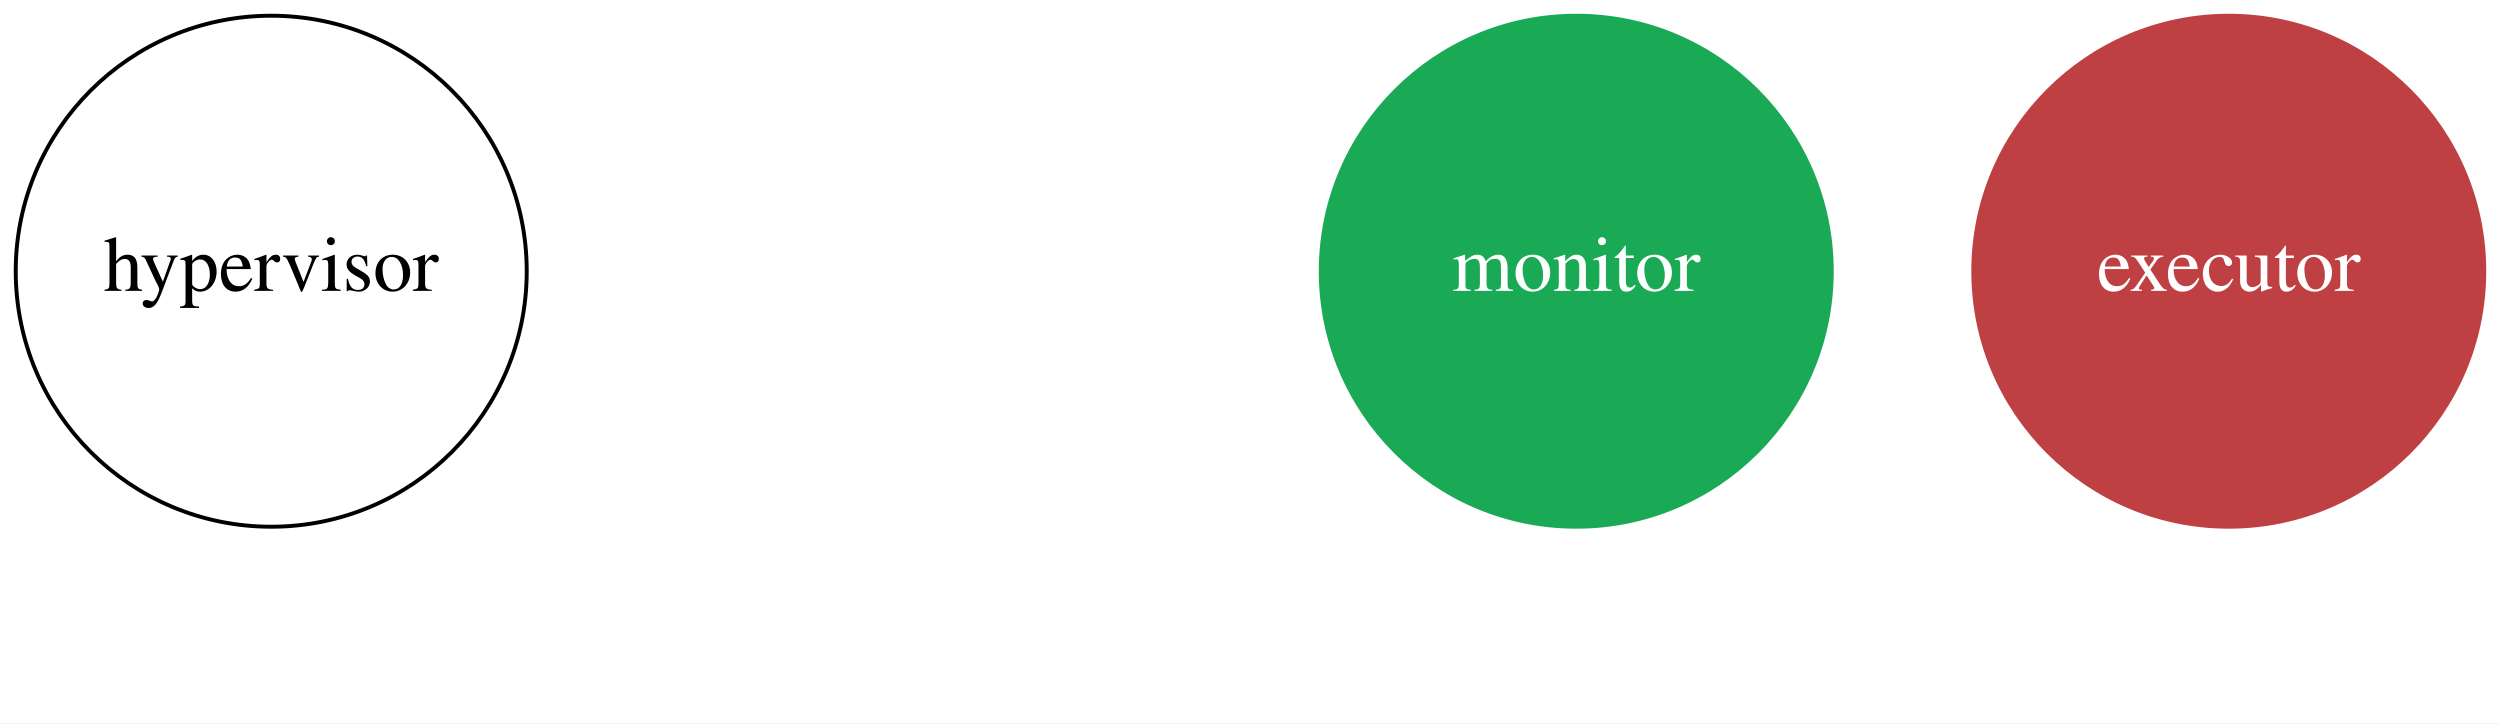
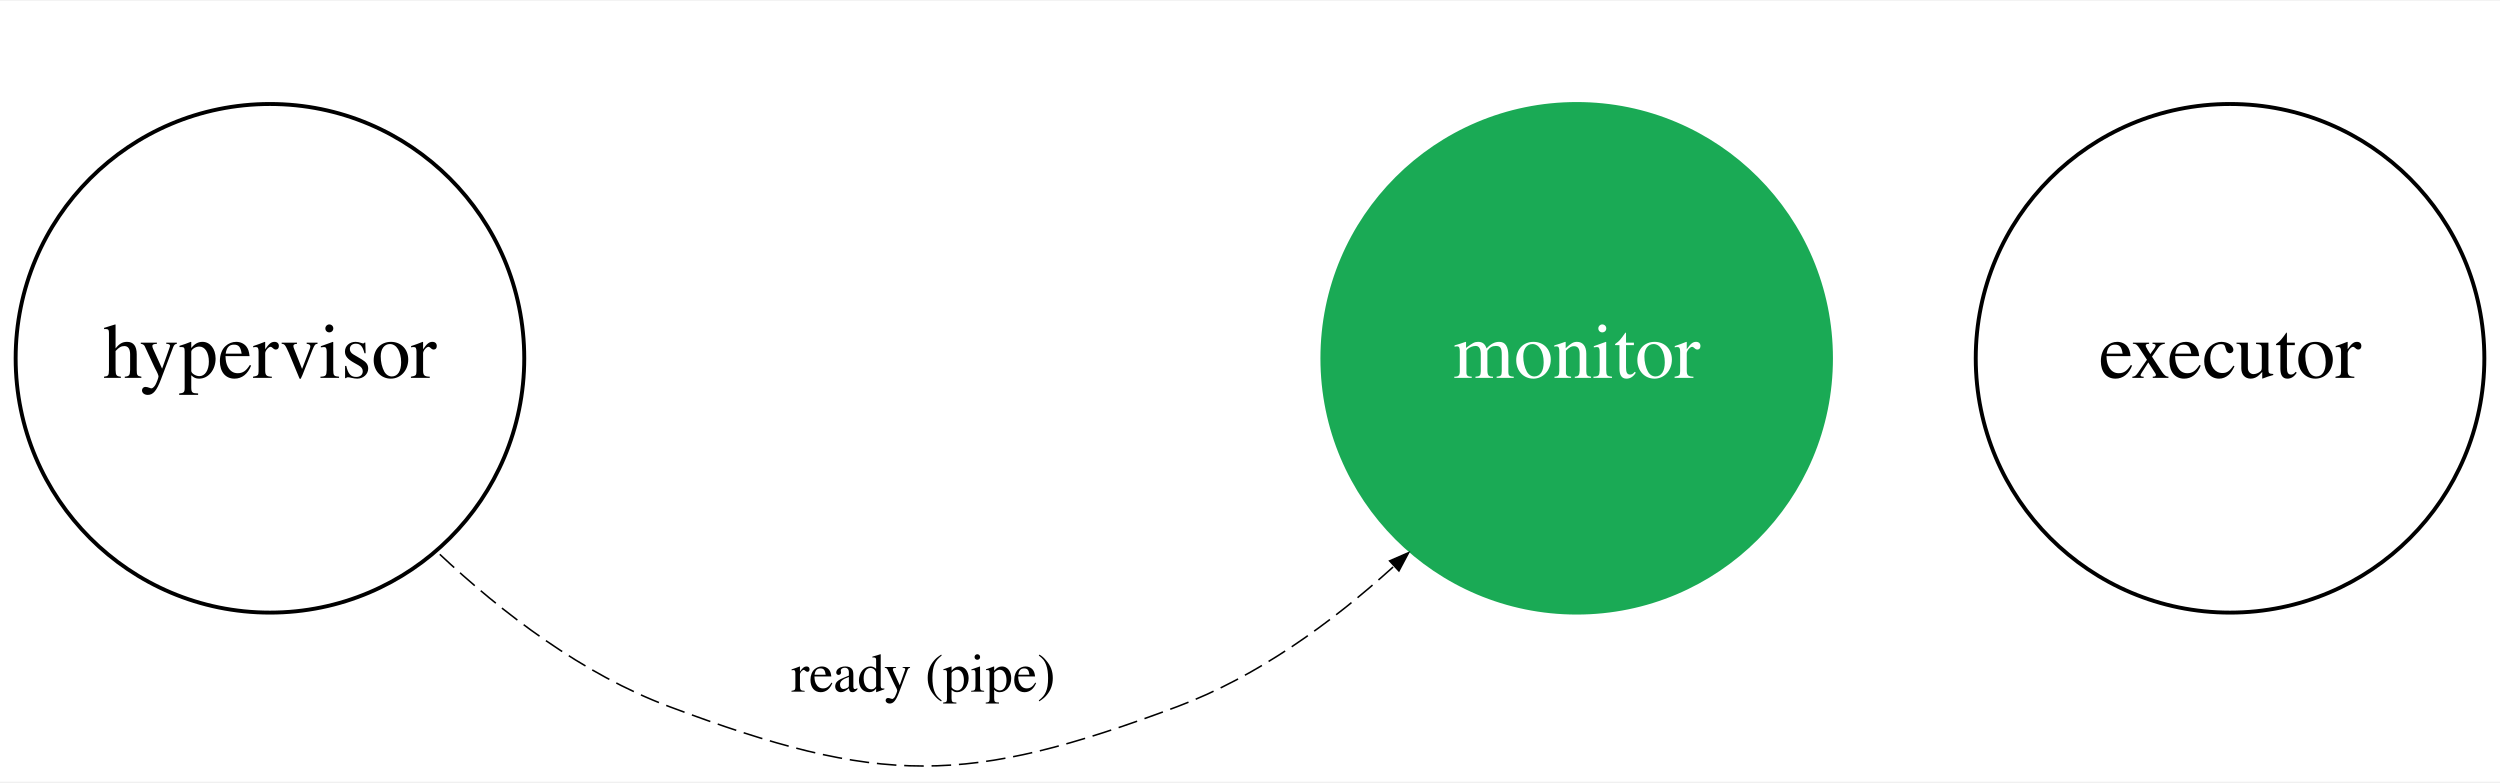
- <svg xmlns="http://www.w3.org/2000/svg" width="636pt" height="184pt" viewBox="0.00 0.00 636.00 184.00">
-   <g id="graph0" class="graph" transform="scale(1 1) rotate(0) translate(4 180)">
-     <polygon fill="#ffffff" stroke="transparent" points="-4,4 -4,-180 632,-180 632,4 -4,4" />
+ <svg xmlns="http://www.w3.org/2000/svg" width="639pt" height="200pt" viewBox="0.00 0.00 639.00 199.59">
+   <g id="graph0" class="graph" transform="scale(1 1) rotate(0) translate(4 195.5898)">
+     <polygon fill="#ffffff" stroke="transparent" points="-4,4 -4,-195.59 635,-195.59 635,4 -4,4" />
    <g id="node1" class="node">
-       <ellipse fill="none" stroke="#000000" cx="65" cy="-111" rx="65" ry="65" />
-       <text text-anchor="middle" x="65" y="-106" font-family="Times,serif" font-size="20.00" fill="#000000">hypervisor</text>
+       <ellipse fill="none" stroke="#000000" cx="65" cy="-104.213" rx="65" ry="65" />
+       <text text-anchor="middle" x="65" y="-99.213" font-family="Times,serif" font-size="20.00" fill="#000000">hypervisor</text>
    </g>
    <g id="node2" class="node">
-       <ellipse fill="#1aaa55" stroke="#1aaa55" cx="397" cy="-111" rx="65" ry="65" />
-       <text text-anchor="middle" x="397" y="-106" font-family="Times,serif" font-size="20.00" fill="#ffffff">monitor</text>
+       <ellipse fill="#1aaa55" stroke="#1aaa55" cx="399" cy="-104.213" rx="65" ry="65" />
+       <text text-anchor="middle" x="399" y="-99.213" font-family="Times,serif" font-size="20.00" fill="#ffffff">monitor</text>
+     </g>
+     <g id="edge5" class="edge">
+       <path fill="none" stroke="#000000" stroke-width=".4" stroke-dasharray="5,2" d="M352.075,-50.868C336.19,-36.489 317.287,-22.82 297,-15.213 242.9,5.071 221.1,5.071 167,-15.213 144.994,-23.464 124.617,-38.849 107.953,-54.536" />
+       <polygon fill="#000000" stroke="#000000" stroke-width=".4" points="351.187,-52.43 356.047,-54.536 353.561,-49.859 351.187,-52.43" />
+       <text text-anchor="middle" x="232" y="-19.013" font-family="Times,serif" font-size="14.00" fill="#000000">ready (pipe)</text>
    </g>
    <g id="node3" class="node">
-       <ellipse fill="#bf4042" stroke="#bf4042" cx="563" cy="-111" rx="65" ry="65" />
-       <text text-anchor="middle" x="563" y="-106" font-family="Times,serif" font-size="20.00" fill="#ffffff">executor</text>
+       <ellipse fill="none" stroke="#000000" cx="566" cy="-104.213" rx="65" ry="65" />
+       <text text-anchor="middle" x="566" y="-99.213" font-family="Times,serif" font-size="20.00" fill="#000000">executor</text>
    </g>
  </g>
</svg>
